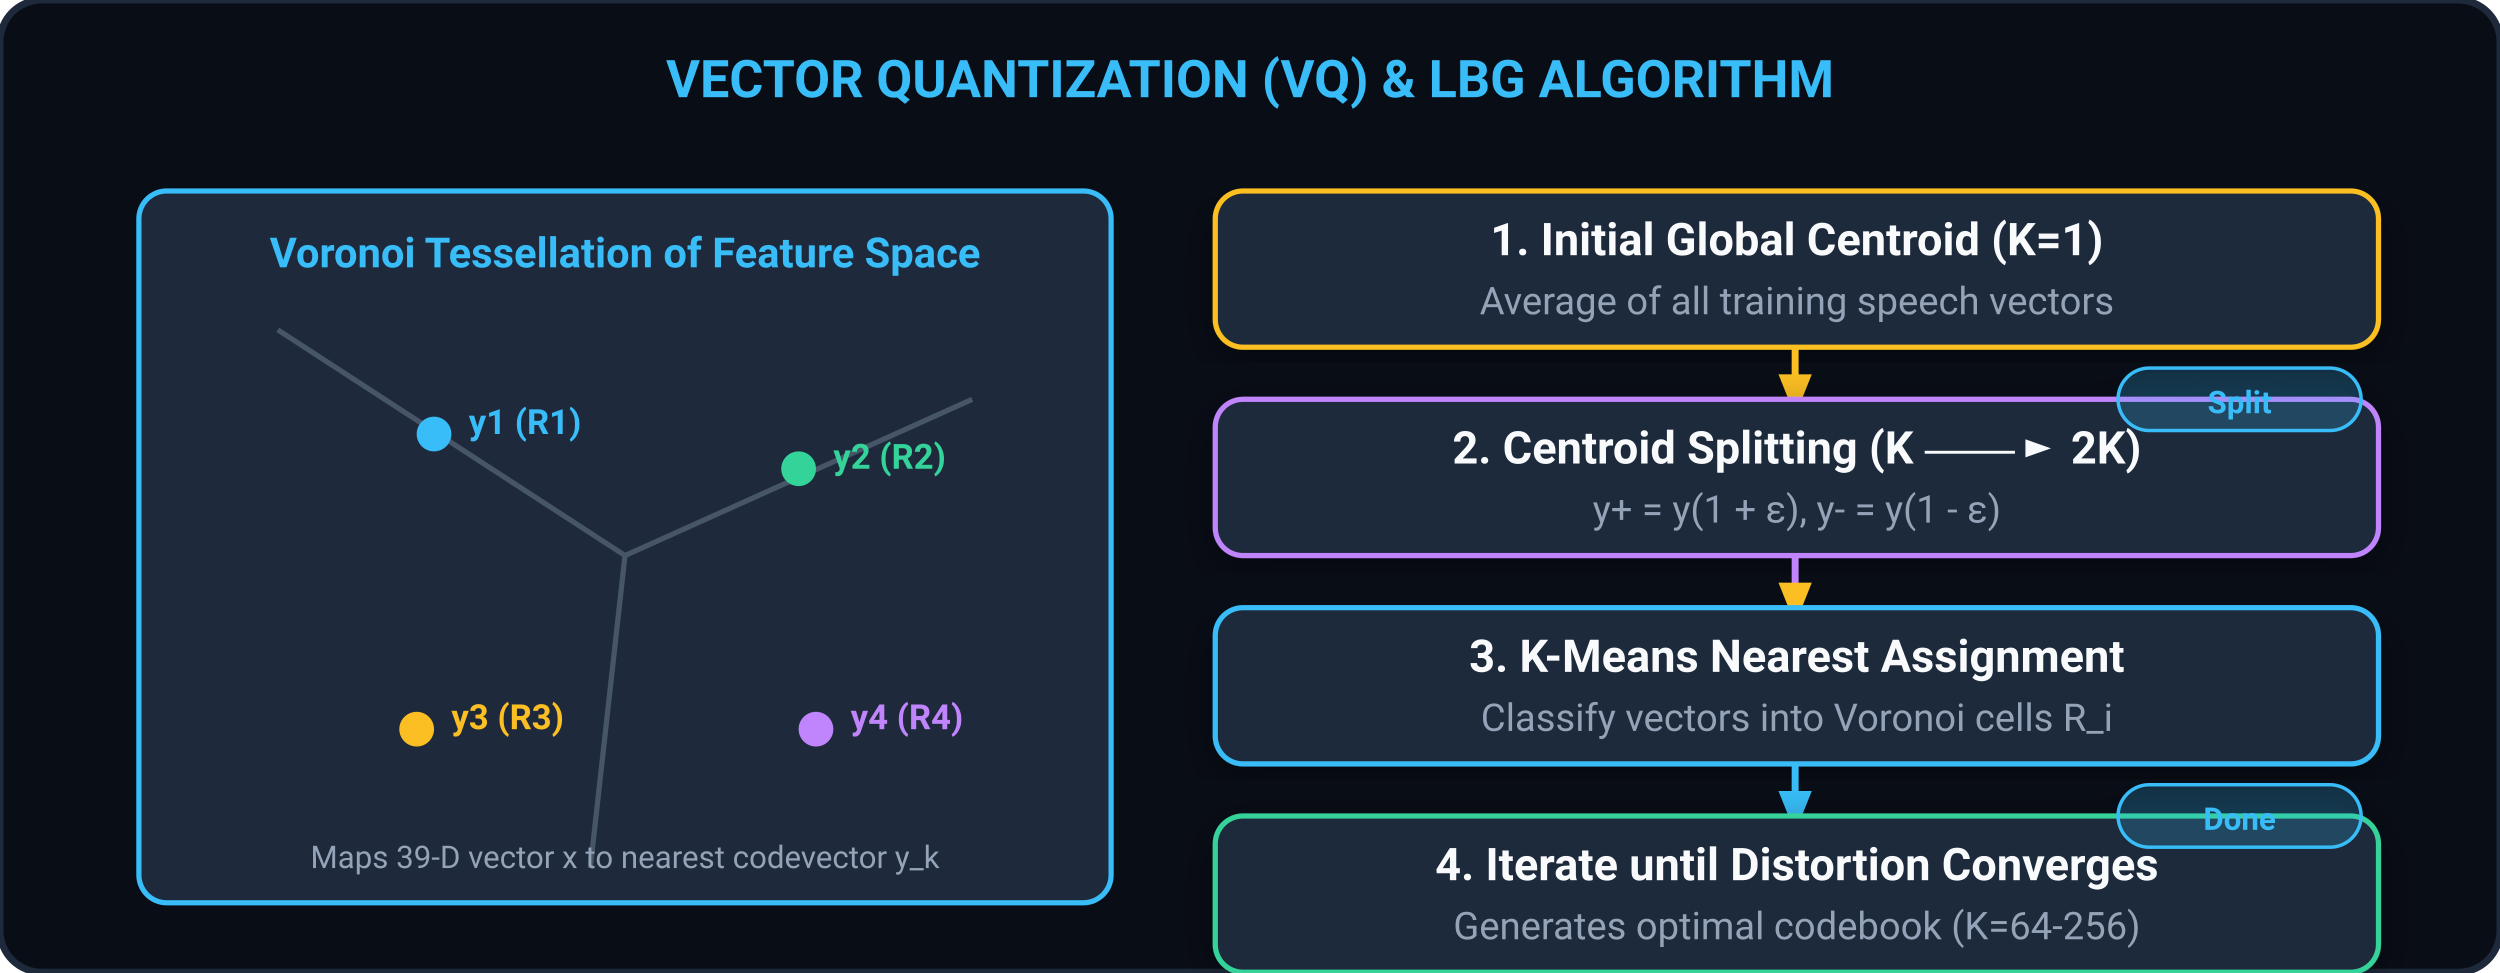
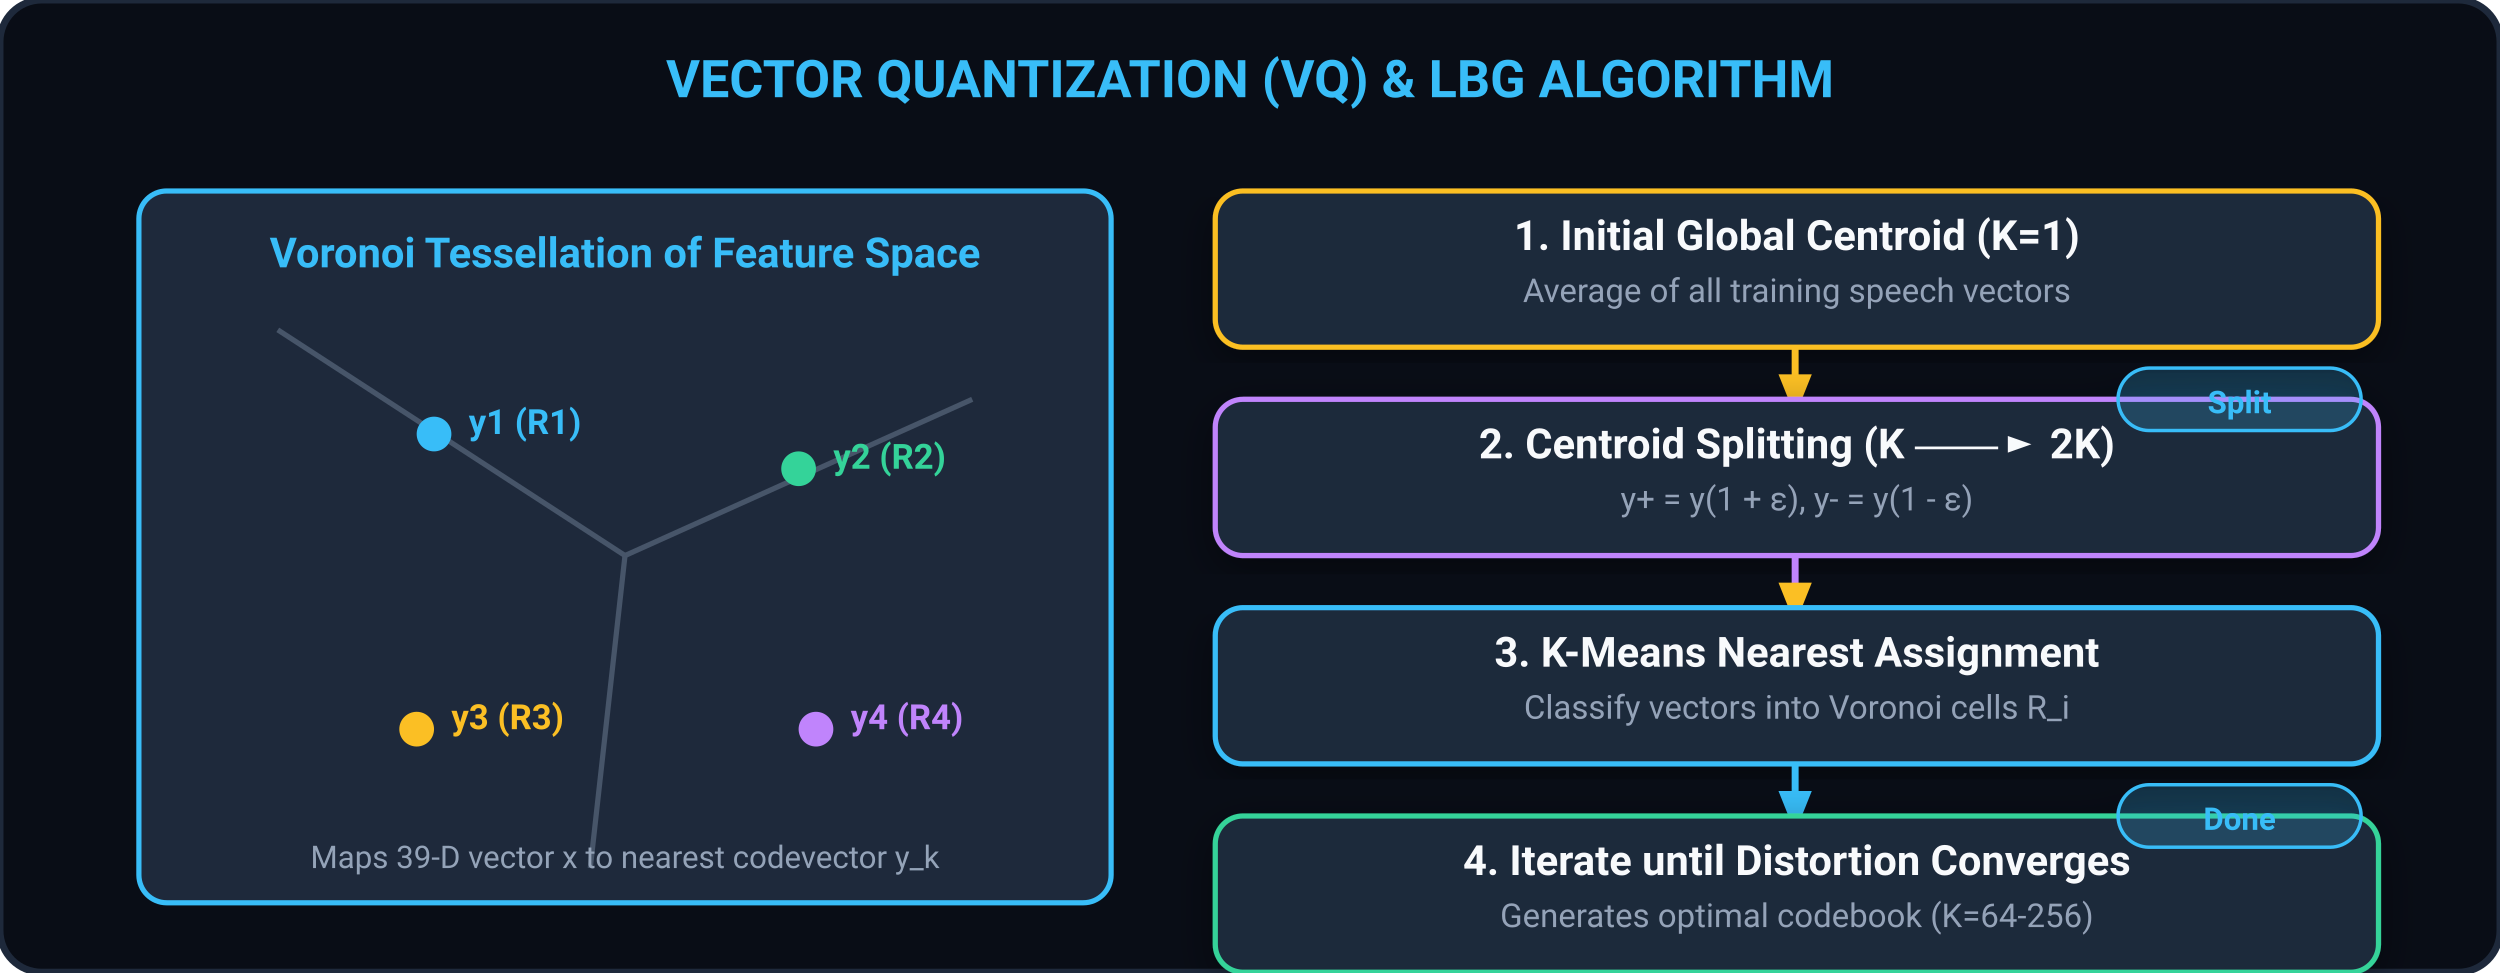
<svg xmlns="http://www.w3.org/2000/svg" viewBox="0 0 720 280" width="100%" height="280" style="max-width: 720px; height: auto; display: block; margin: 0 auto; font-family: -apple-system, BlinkMacSystemFont, 'Segoe UI', Roboto, Helvetica, Arial, sans-serif;">
  <defs>
    <linearGradient id="gradCard" x1="0%" y1="0%" x2="100%" y2="100%">
      <stop offset="0%" stop-color="#1e293b" />
      <stop offset="100%" stop-color="#0f172a" />
    </linearGradient>
    <linearGradient id="gradCyan" x1="0%" y1="0%" x2="100%" y2="100%">
      <stop offset="0%" stop-color="#38bdf8" />
      <stop offset="100%" stop-color="#0284c7" />
    </linearGradient>
    <linearGradient id="gradEmerald" x1="0%" y1="0%" x2="100%" y2="100%">
      <stop offset="0%" stop-color="#34d399" />
      <stop offset="100%" stop-color="#059669" />
    </linearGradient>
    <linearGradient id="gradAmber" x1="0%" y1="0%" x2="100%" y2="100%">
      <stop offset="0%" stop-color="#fbbf24" />
      <stop offset="100%" stop-color="#d97706" />
    </linearGradient>
    <linearGradient id="gradPurple" x1="0%" y1="0%" x2="100%" y2="100%">
      <stop offset="0%" stop-color="#c084fc" />
      <stop offset="100%" stop-color="#9333ea" />
    </linearGradient>
    <linearGradient id="gradRose" x1="0%" y1="0%" x2="100%" y2="100%">
      <stop offset="0%" stop-color="#fb7185" />
      <stop offset="100%" stop-color="#e11d48" />
    </linearGradient>
    <filter id="shadow" x="-5%" y="-5%" width="110%" height="115%">
      <feDropShadow dx="0" dy="4" stdDeviation="6" flood-color="#000000" flood-opacity="0.4" />
    </filter>
    <marker id="arrCyan" viewBox="0 0 10 10" refX="6" refY="5" markerWidth="6" markerHeight="6" orient="auto-start-reverse">
      <path d="M 0 1 L 10 5 L 0 9 z" fill="#38bdf8" />
    </marker>
    <marker id="arrEmerald" viewBox="0 0 10 10" refX="6" refY="5" markerWidth="6" markerHeight="6" orient="auto-start-reverse">
      <path d="M 0 1 L 10 5 L 0 9 z" fill="#34d399" />
    </marker>
    <marker id="arrAmber" viewBox="0 0 10 10" refX="6" refY="5" markerWidth="6" markerHeight="6" orient="auto-start-reverse">
      <path d="M 0 1 L 10 5 L 0 9 z" fill="#fbbf24" />
    </marker>
  </defs>
  <rect width="720" height="280" rx="12" fill="#090d16" stroke="#1e293b" stroke-width="2" />
  <text x="360" y="28" font-size="15" font-weight="bold" fill="#38bdf8" text-anchor="middle">VECTOR QUANTIZATION (VQ) &amp; LBG ALGORITHM</text>
  <g transform="translate(40, 55)">
    <rect width="280" height="205" rx="8" fill="#1e293b" stroke="#38bdf8" stroke-width="1.5" />
    <text x="140" y="22" font-size="12" font-weight="bold" fill="#38bdf8" text-anchor="middle">Voronoi Tessellation of Feature Space</text>
    <line x1="40" y1="40" x2="140" y2="105" stroke="#475569" stroke-width="1.5" />
    <line x1="140" y1="105" x2="240" y2="60" stroke="#475569" stroke-width="1.5" />
    <line x1="140" y1="105" x2="130" y2="195" stroke="#475569" stroke-width="1.5" />
    <circle cx="85" cy="70" r="5" fill="#38bdf8" />
    <text x="95" y="70" font-size="10" fill="#38bdf8" font-weight="bold">y1 (R1)</text>
    <circle cx="190" cy="80" r="5" fill="#34d399" />
    <text x="200" y="80" font-size="10" fill="#34d399" font-weight="bold">y2 (R2)</text>
    <circle cx="80" cy="155" r="5" fill="#fbbf24" />
    <text x="90" y="155" font-size="10" fill="#fbbf24" font-weight="bold">y3 (R3)</text>
    <circle cx="195" cy="155" r="5" fill="#c084fc" />
    <text x="205" y="155" font-size="10" fill="#c084fc" font-weight="bold">y4 (R4)</text>
    <text x="140" y="195" font-size="9" fill="#94a3b8" text-anchor="middle">Maps 39-D vector x to nearest codevector y_k</text>
  </g>
  <g filter="url(#shadow)">
    <rect x="350" y="55" width="335" height="45" rx="8" fill="#1e293b" stroke="#fbbf24" stroke-width="1.5" />
-     <text x="517.5" y="73.5" font-size="13" font-weight="bold" fill="#f8fafc" text-anchor="middle">1. Initial Global Centroid (K=1)</text>
-     <text x="517.5" y="90.5" font-size="11" fill="#94a3b8" text-anchor="middle">Average of all training speech vectors</text>
+     <text x="517.5" y="72" font-size="12" font-weight="bold" fill="#f8fafc" text-anchor="middle">1. Initial Global Centroid (K=1)</text>
+     <text font-size="9.5" fill="#94a3b8" text-anchor="middle">
+       <tspan x="517.5" y="87">Average of all training speech vectors</tspan>
+     </text>
  </g>
  <line x1="517" y1="100" x2="517" y2="115" stroke="#fbbf24" stroke-width="2" marker-end="url(#arrAmber)" />
  <g filter="url(#shadow)">
    <rect x="350" y="115" width="335" height="45" rx="8" fill="#1e293b" stroke="#c084fc" stroke-width="1.5" />
-     <text x="517.5" y="133.5" font-size="13" font-weight="bold" fill="#f8fafc" text-anchor="middle">2. Centroid Splitting (K ──► 2K)</text>
-     <text x="517.5" y="150.5" font-size="11" fill="#94a3b8" text-anchor="middle">y+ = y(1 + ε), y- = y(1 - ε)</text>
+     <text x="517.5" y="132" font-size="12" font-weight="bold" fill="#f8fafc" text-anchor="middle">2. Centroid Splitting (K ──► 2K)</text>
+     <text font-size="9.5" fill="#94a3b8" text-anchor="middle">
+       <tspan x="517.5" y="147">y+ = y(1 + ε), y- = y(1 - ε)</tspan>
+     </text>
    <rect x="610" y="106" width="70" height="18" rx="9" fill="#38bdf8" fill-opacity="0.2" stroke="#38bdf8" stroke-width="1" />
    <text x="645" y="119" font-size="9" font-weight="bold" fill="#38bdf8" text-anchor="middle">Split</text>
  </g>
  <line x1="517" y1="160" x2="517" y2="175" stroke="#c084fc" stroke-width="2" marker-end="url(#arrAmber)" />
  <g filter="url(#shadow)">
    <rect x="350" y="175" width="335" height="45" rx="8" fill="#1e293b" stroke="#38bdf8" stroke-width="1.5" />
-     <text x="517.5" y="193.5" font-size="13" font-weight="bold" fill="#f8fafc" text-anchor="middle">3. K-Means Nearest Assignment</text>
-     <text x="517.5" y="210.5" font-size="11" fill="#94a3b8" text-anchor="middle">Classify vectors into Voronoi cells R_i</text>
+     <text x="517.5" y="192" font-size="12" font-weight="bold" fill="#f8fafc" text-anchor="middle">3. K-Means Nearest Assignment</text>
+     <text font-size="9.5" fill="#94a3b8" text-anchor="middle">
+       <tspan x="517.5" y="207">Classify vectors into Voronoi cells R_i</tspan>
+     </text>
  </g>
  <line x1="517" y1="220" x2="517" y2="235" stroke="#38bdf8" stroke-width="2" marker-end="url(#arrCyan)" />
  <g filter="url(#shadow)">
    <rect x="350" y="235" width="335" height="45" rx="8" fill="#1e293b" stroke="#34d399" stroke-width="1.5" />
-     <text x="517.5" y="253.5" font-size="13" font-weight="bold" fill="#f8fafc" text-anchor="middle">4. Iterate until Distortion Converges</text>
-     <text x="517.5" y="270.5" font-size="11" fill="#94a3b8" text-anchor="middle">Generates optimal codebook (K=64-256)</text>
+     <text x="517.5" y="252" font-size="12" font-weight="bold" fill="#f8fafc" text-anchor="middle">4. Iterate until Distortion Converges</text>
+     <text font-size="9.5" fill="#94a3b8" text-anchor="middle">
+       <tspan x="517.5" y="267">Generates optimal codebook (K=64-256)</tspan>
+     </text>
    <rect x="610" y="226" width="70" height="18" rx="9" fill="#38bdf8" fill-opacity="0.2" stroke="#38bdf8" stroke-width="1" />
    <text x="645" y="239" font-size="9" font-weight="bold" fill="#38bdf8" text-anchor="middle">Done</text>
  </g>
</svg>
